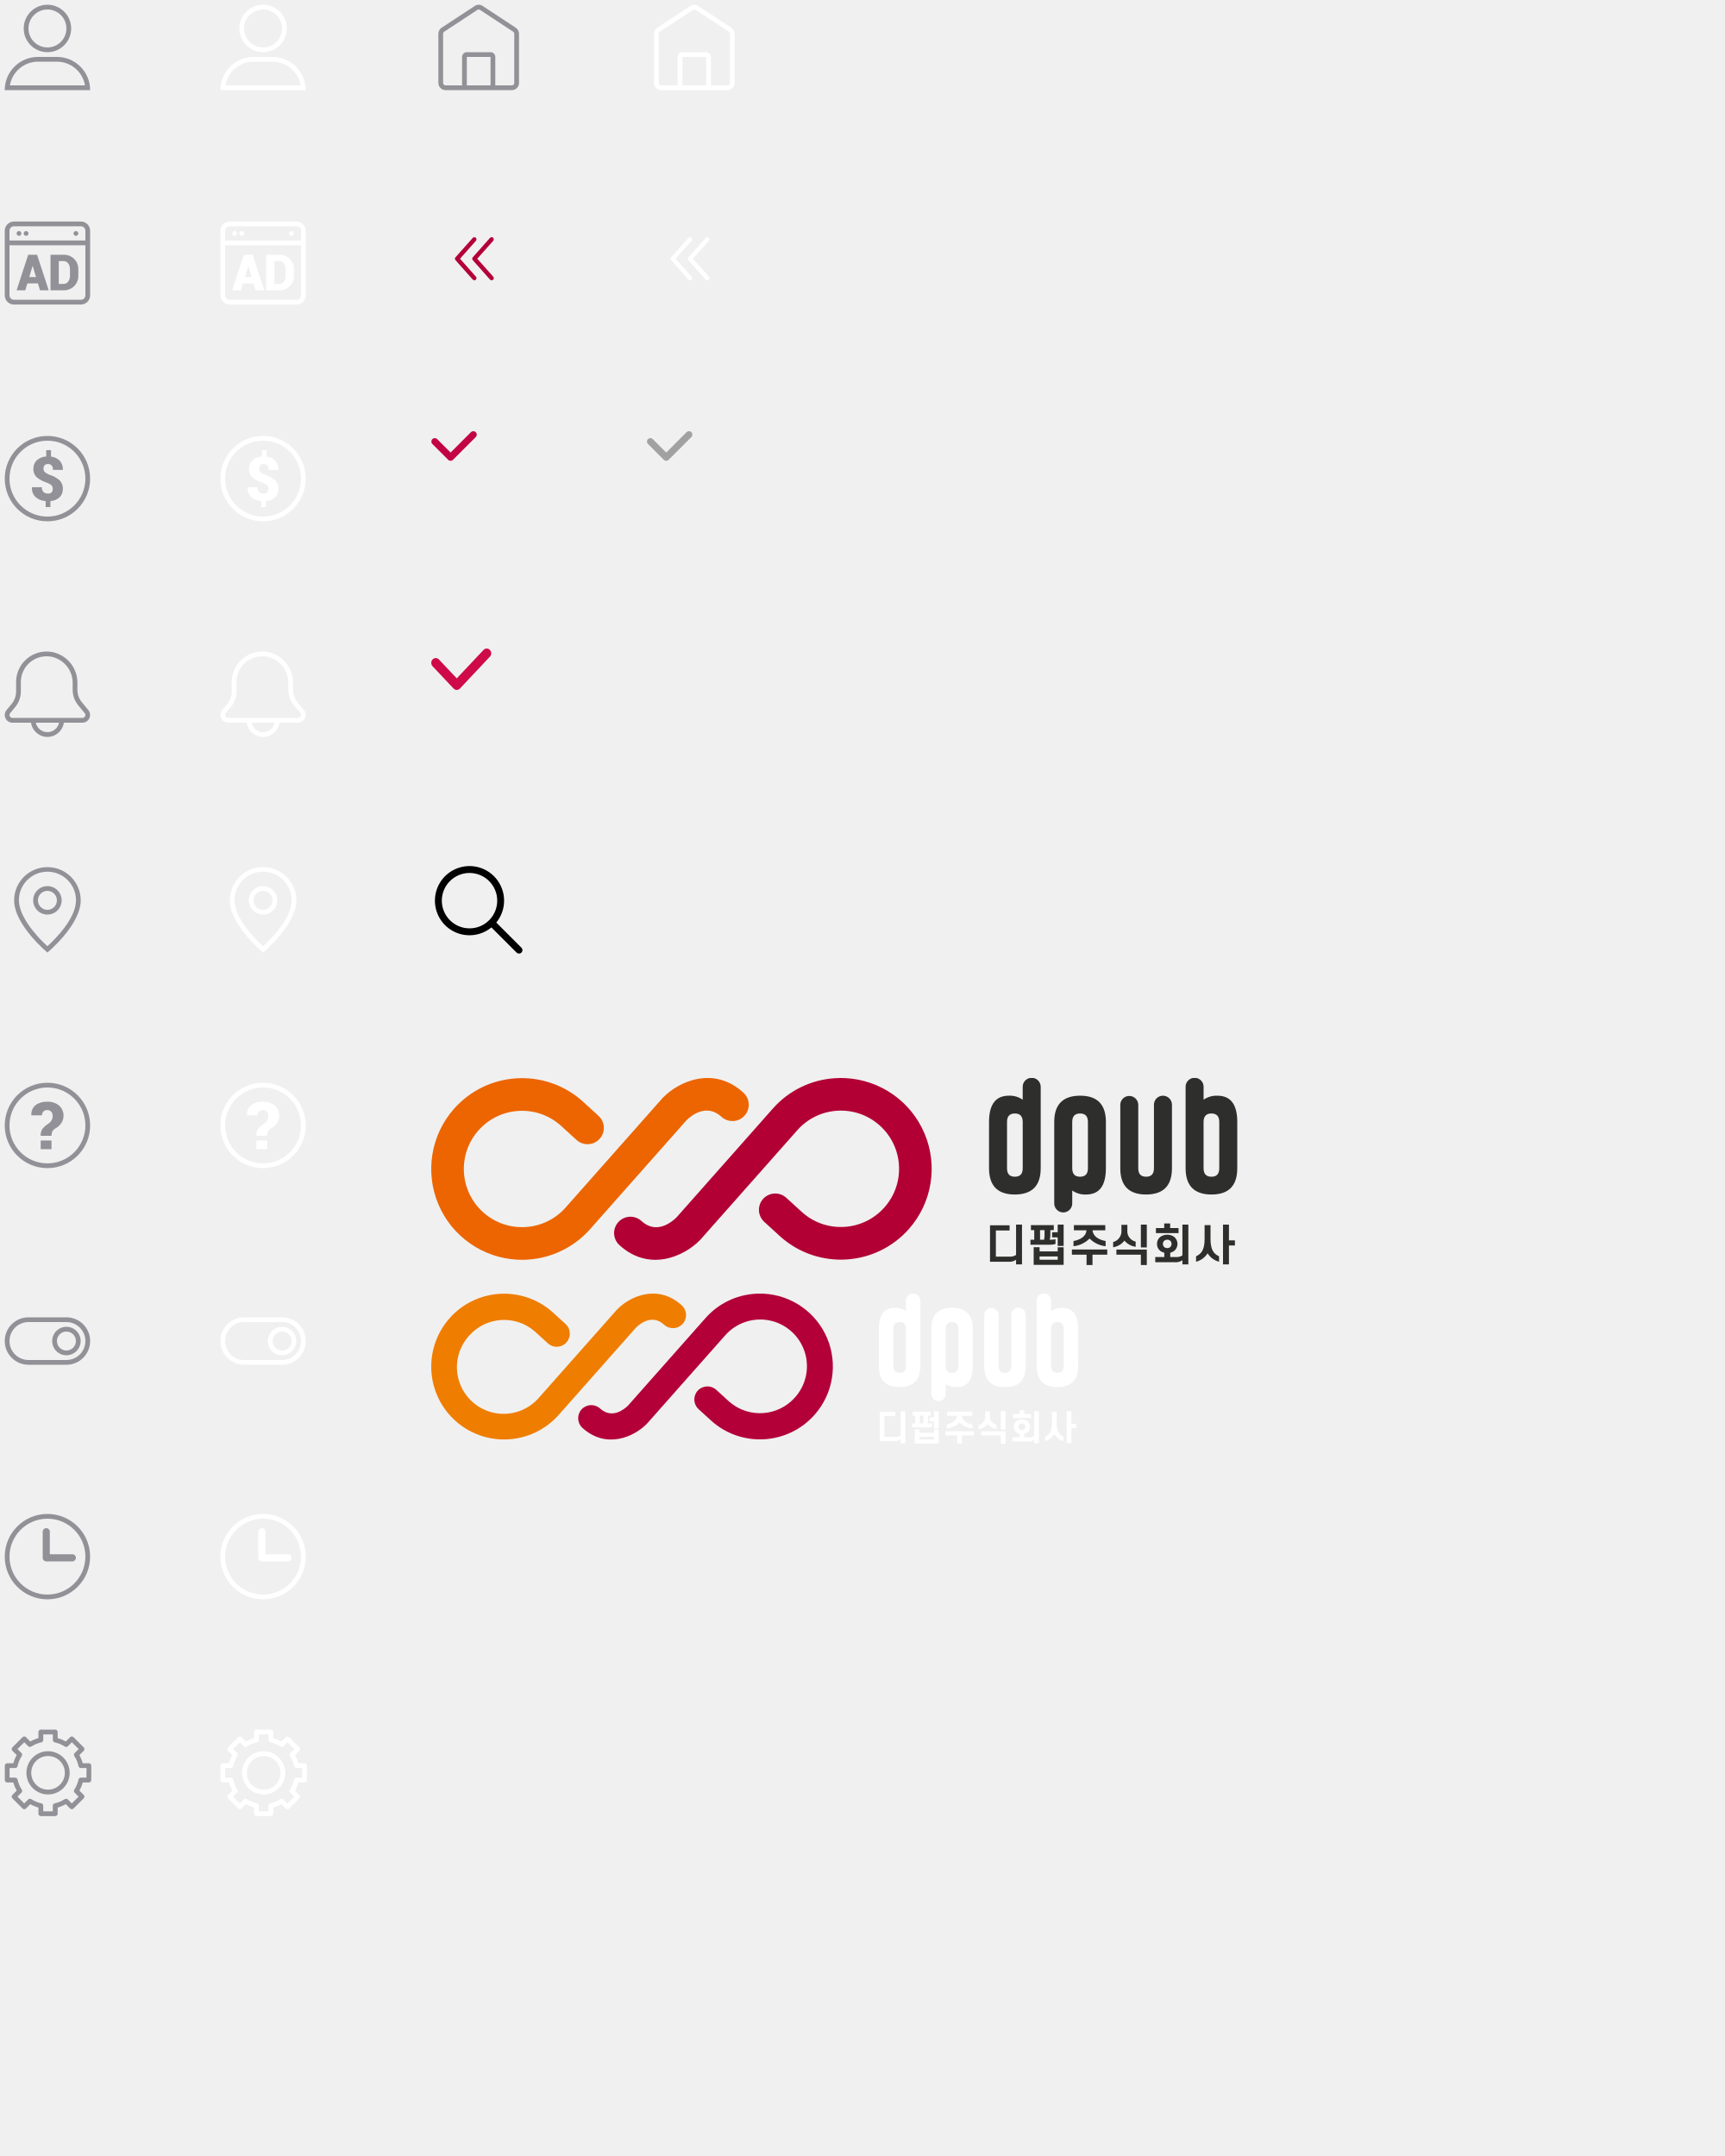
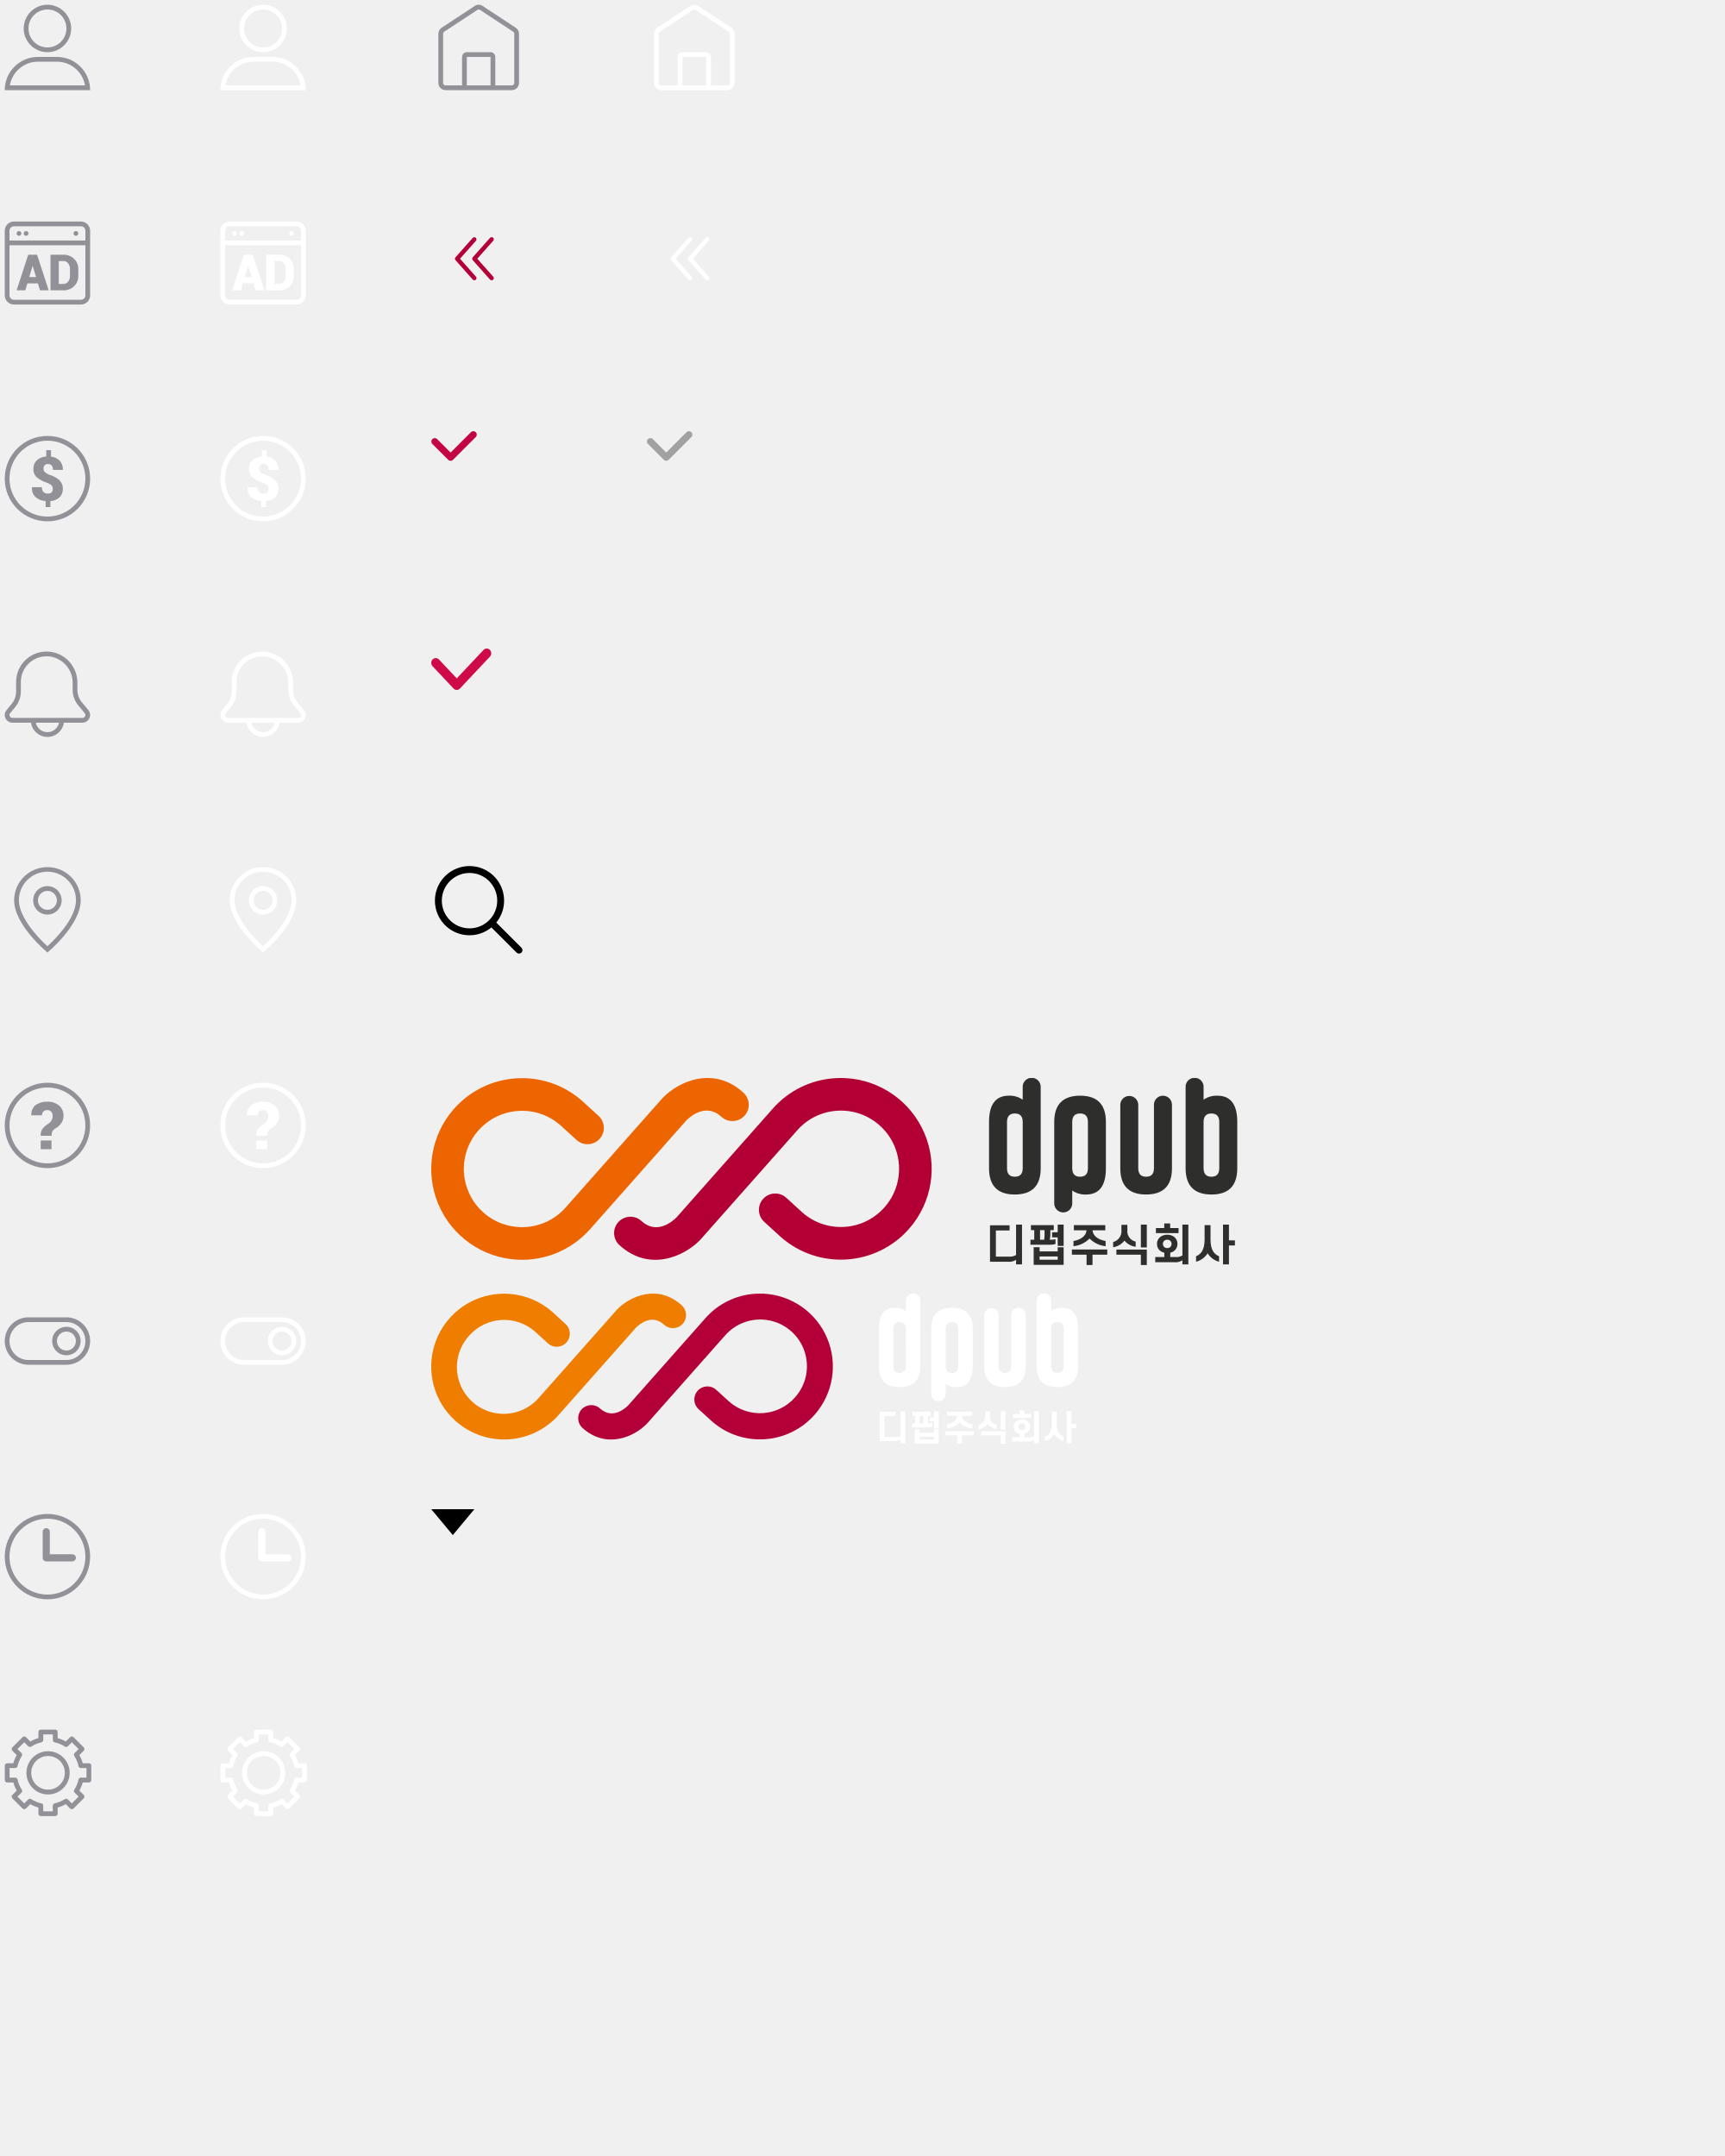
<svg xmlns="http://www.w3.org/2000/svg" xmlns:xlink="http://www.w3.org/1999/xlink" width="400" height="500">
  <symbol id="a">
    <g fill="#919197" clip-path="url(#a)">
      <path d="M11 12.1a5.5 5.5 0 1 0-5.5-5.5 5.5 5.5 0 0 0 5.5 5.5m0-9.9a4.4 4.4 0 1 1-4.4 4.4A4.405 4.405 0 0 1 11 2.2M13.2 13.2H8.8a7.7 7.7 0 0 0-7.7 7.7h19.8a7.7 7.7 0 0 0-7.7-7.7M2.292 19.8A6.611 6.611 0 0 1 8.8 14.3h4.4a6.611 6.611 0 0 1 6.509 5.5Z" />
    </g>
  </symbol>
  <symbol id="b">
    <g fill="#fff" clip-path="url(#a)">
      <path d="M11 12.1a5.5 5.5 0 1 0-5.5-5.5 5.5 5.5 0 0 0 5.5 5.5m0-9.9a4.4 4.4 0 1 1-4.4 4.4A4.405 4.405 0 0 1 11 2.2M13.2 13.2H8.8a7.7 7.7 0 0 0-7.7 7.7h19.8a7.7 7.7 0 0 0-7.7-7.7M2.292 19.8A6.611 6.611 0 0 1 8.8 14.3h4.4a6.611 6.611 0 0 1 6.509 5.5Z" />
    </g>
  </symbol>
  <symbol id="c">
    <g fill="#919197" clip-path="url(#a)">
      <path d="M18.758 1.375H3.242A2.142 2.142 0 0 0 1.1 3.517v14.966a2.142 2.142 0 0 0 2.142 2.142h15.516a2.142 2.142 0 0 0 2.142-2.142V3.517a2.142 2.142 0 0 0-2.142-2.142M19.8 18.483a1.043 1.043 0 0 1-1.042 1.042H3.242A1.043 1.043 0 0 1 2.2 18.483V6.875h17.6Zm0-12.708H2.2V3.517a1.043 1.043 0 0 1 1.042-1.042h15.516A1.043 1.043 0 0 1 19.8 3.517Z" />
      <path d="M4.4 3.59a.55.55 0 1 0 .55.55.55.55 0 0 0-.55-.55M6.05 3.59a.55.55 0 1 0 .55.55.55.55 0 0 0-.55-.55M17.6 3.59a.55.55 0 1 0 .55.55.55.55 0 0 0-.55-.55M8.796 15.722H6.343l-.476 1.6H3.85l2.691-8.247h1.026v.006-.006h1.026l2.7 8.25H9.278Zm-2.011-1.474h1.57l-.771-2.561H7.55ZM11.716 17.325v-8.25h3.02a3.366 3.366 0 0 1 2.437.949 3.239 3.239 0 0 1 .98 2.434v1.484a3.238 3.238 0 0 1-.98 2.437 3.37 3.37 0 0 1-2.437.946Zm1.915-6.777v5.3h1.1a1.311 1.311 0 0 0 1.074-.533 2.148 2.148 0 0 0 .422-1.377v-1.5a2.132 2.132 0 0 0-.422-1.366 1.312 1.312 0 0 0-1.074-.532Z" />
    </g>
  </symbol>
  <symbol id="d">
    <g fill="#fff" clip-path="url(#a)">
      <path d="M18.758 1.375H3.242A2.142 2.142 0 0 0 1.1 3.517v14.966a2.142 2.142 0 0 0 2.142 2.142h15.516a2.142 2.142 0 0 0 2.142-2.142V3.517a2.142 2.142 0 0 0-2.142-2.142M19.8 18.483a1.043 1.043 0 0 1-1.042 1.042H3.242A1.043 1.043 0 0 1 2.2 18.483V6.875h17.6Zm0-12.708H2.2V3.517a1.043 1.043 0 0 1 1.042-1.042h15.516A1.043 1.043 0 0 1 19.8 3.517Z" />
      <path d="M4.4 3.59a.55.55 0 1 0 .55.55.55.55 0 0 0-.55-.55M6.05 3.59a.55.55 0 1 0 .55.55.55.55 0 0 0-.55-.55M17.6 3.59a.55.55 0 1 0 .55.55.55.55 0 0 0-.55-.55M8.796 15.722H6.343l-.476 1.6H3.85l2.691-8.247h1.026v.006-.006h1.026l2.7 8.25H9.278Zm-2.011-1.474h1.57l-.771-2.561H7.55ZM11.716 17.325v-8.25h3.02a3.366 3.366 0 0 1 2.437.949 3.239 3.239 0 0 1 .98 2.434v1.484a3.238 3.238 0 0 1-.98 2.437 3.37 3.37 0 0 1-2.437.946Zm1.915-6.777v5.3h1.1a1.311 1.311 0 0 0 1.074-.533 2.148 2.148 0 0 0 .422-1.377v-1.5a2.132 2.132 0 0 0-.422-1.366 1.312 1.312 0 0 0-1.074-.532Z" />
    </g>
  </symbol>
  <symbol id="e">
    <g fill="#919197" clip-path="url(#a)">
      <path d="M11 1.1a9.9 9.9 0 1 0 9.9 9.9A9.9 9.9 0 0 0 11 1.1m0 18.7a8.8 8.8 0 1 1 8.8-8.8 8.81 8.81 0 0 1-8.8 8.8" />
      <path d="M11.822 5.884V4.4h-1.1v1.464a3.474 3.474 0 0 0-2.178.871 2.558 2.558 0 0 0-.8 1.945 2.562 2.562 0 0 0 .774 2.012 7.324 7.324 0 0 0 2.431 1.276 3.043 3.043 0 0 1 1.016.6 1.2 1.2 0 0 1 .267.843 1.1 1.1 0 0 1-.26.766 1.076 1.076 0 0 1-.836.288 1.511 1.511 0 0 1-1.037-.34 1.453 1.453 0 0 1-.385-1.138H7.432l-.014.042a2.757 2.757 0 0 0 .867 2.286 3.945 3.945 0 0 0 2.3.891V17.6h1.1v-1.394a3.4 3.4 0 0 0 2.109-.86 2.568 2.568 0 0 0 .775-1.946 2.682 2.682 0 0 0-.8-2.06 6.348 6.348 0 0 0-2.4-1.263 3.6 3.6 0 0 1-1.024-.641 1.048 1.048 0 0 1-.253-.739 1.225 1.225 0 0 1 .236-.788.975.975 0 0 1 .8-.295 1.088 1.088 0 0 1 .85.333 1.49 1.49 0 0 1 .3 1.026h2.289l.014-.035a2.865 2.865 0 0 0-.721-2.074 3.256 3.256 0 0 0-2.039-.978" />
    </g>
  </symbol>
  <symbol id="f">
    <g fill="#fff" clip-path="url(#a)">
      <path d="M11 1.1a9.9 9.9 0 1 0 9.9 9.9A9.9 9.9 0 0 0 11 1.1m0 18.7a8.8 8.8 0 1 1 8.8-8.8 8.81 8.81 0 0 1-8.8 8.8" />
      <path d="M11.822 5.884V4.4h-1.1v1.464a3.474 3.474 0 0 0-2.178.871 2.558 2.558 0 0 0-.8 1.945 2.562 2.562 0 0 0 .774 2.012 7.324 7.324 0 0 0 2.431 1.276 3.043 3.043 0 0 1 1.016.6 1.2 1.2 0 0 1 .267.843 1.1 1.1 0 0 1-.26.766 1.076 1.076 0 0 1-.836.288 1.511 1.511 0 0 1-1.037-.34 1.453 1.453 0 0 1-.385-1.138H7.432l-.014.042a2.757 2.757 0 0 0 .867 2.286 3.945 3.945 0 0 0 2.3.891V17.6h1.1v-1.394a3.4 3.4 0 0 0 2.109-.86 2.568 2.568 0 0 0 .775-1.946 2.682 2.682 0 0 0-.8-2.06 6.348 6.348 0 0 0-2.4-1.263 3.6 3.6 0 0 1-1.024-.641 1.048 1.048 0 0 1-.253-.739 1.225 1.225 0 0 1 .236-.788.975.975 0 0 1 .8-.295 1.088 1.088 0 0 1 .85.333 1.49 1.49 0 0 1 .3 1.026h2.289l.014-.035a2.865 2.865 0 0 0-.721-2.074 3.256 3.256 0 0 0-2.039-.978" />
    </g>
  </symbol>
  <symbol id="g">
    <g clip-path="url(#a)">
      <path fill="#919197" d="m20.488 14.679-1.492-1.8a4.536 4.536 0 0 1-1.047-2.895V8.4A7.238 7.238 0 0 0 11.7 1.15a7.5 7.5 0 0 0-.858-.05 7.059 7.059 0 0 0-7.108 7.01v2.256a4.536 4.536 0 0 1-1.046 2.894l-1.175 1.419a1.787 1.787 0 0 0 1.4 2.921h4.281a3.845 3.845 0 0 0 7.612 0h4.277a1.787 1.787 0 0 0 1.4-2.921M11 19.8a2.755 2.755 0 0 1-2.694-2.2h5.389A2.755 2.755 0 0 1 11 19.8m8.733-3.705a.693.693 0 0 1-.651.4H2.917a.692.692 0 0 1-.65-.4.652.652 0 0 1 .092-.714l1.175-1.419a5.652 5.652 0 0 0 1.3-3.6V8.11a5.966 5.966 0 0 1 6.008-5.91 6.475 6.475 0 0 1 .735.042A6.174 6.174 0 0 1 16.849 8.4v1.58a5.649 5.649 0 0 0 1.3 3.6l1.492 1.8a.652.652 0 0 1 .092.714" />
    </g>
  </symbol>
  <symbol id="h">
    <g clip-path="url(#a)">
      <path fill="#fff" d="m20.488 14.679-1.492-1.8a4.536 4.536 0 0 1-1.047-2.895V8.4A7.238 7.238 0 0 0 11.7 1.15a7.5 7.5 0 0 0-.858-.05 7.059 7.059 0 0 0-7.108 7.01v2.256a4.536 4.536 0 0 1-1.046 2.894l-1.175 1.419a1.787 1.787 0 0 0 1.4 2.921h4.281a3.845 3.845 0 0 0 7.612 0h4.277a1.787 1.787 0 0 0 1.4-2.921M11 19.8a2.755 2.755 0 0 1-2.694-2.2h5.389A2.755 2.755 0 0 1 11 19.8m8.733-3.705a.693.693 0 0 1-.651.4H2.917a.692.692 0 0 1-.65-.4.652.652 0 0 1 .092-.714l1.175-1.419a5.652 5.652 0 0 0 1.3-3.6V8.11a5.966 5.966 0 0 1 6.008-5.91 6.475 6.475 0 0 1 .735.042A6.174 6.174 0 0 1 16.849 8.4v1.58a5.649 5.649 0 0 0 1.3 3.6l1.492 1.8a.652.652 0 0 1 .092.714" />
    </g>
  </symbol>
  <symbol id="i">
    <g fill="#919197" clip-path="url(#a)">
      <path d="M11 5.5a3.3 3.3 0 1 0 3.294 3.3A3.3 3.3 0 0 0 11 5.5m0 5.5a2.2 2.2 0 1 1 2.194-2.2 2.2 2.2 0 0 1-2.193 2.2" />
      <path d="M11 1.1a7.7 7.7 0 0 0-7.72 7.676C3.28 14.544 11 20.9 11 20.9s7.716-6.356 7.716-12.124A7.7 7.7 0 0 0 11 1.1m-.005 18.34c-2.341-2.12-6.614-6.791-6.614-10.664a6.62 6.62 0 0 1 13.24 0c0 4.214-4.8 9-6.625 10.664" />
    </g>
  </symbol>
  <symbol id="j">
    <g fill="#fff" clip-path="url(#a)">
      <path d="M11 5.5a3.3 3.3 0 1 0 3.294 3.3A3.3 3.3 0 0 0 11 5.5m0 5.5a2.2 2.2 0 1 1 2.194-2.2 2.2 2.2 0 0 1-2.193 2.2" />
      <path d="M11 1.1a7.7 7.7 0 0 0-7.72 7.676C3.28 14.544 11 20.9 11 20.9s7.716-6.356 7.716-12.124A7.7 7.7 0 0 0 11 1.1m-.005 18.34c-2.341-2.12-6.614-6.791-6.614-10.664a6.62 6.62 0 0 1 13.24 0c0 4.214-4.8 9-6.625 10.664" />
    </g>
  </symbol>
  <symbol id="k">
    <g fill="#919197" clip-path="url(#a)">
      <path d="M11 1.1a9.9 9.9 0 1 0 9.9 9.9A9.9 9.9 0 0 0 11 1.1m0 18.7a8.8 8.8 0 1 1 8.8-8.8 8.81 8.81 0 0 1-8.8 8.8" />
      <path d="M9.441 14.489h2.502V16.5H9.441zM13.712 6.394a4.079 4.079 0 0 0-2.789-.894 4.245 4.245 0 0 0-2.664.778 2.7 2.7 0 0 0-.986 2.327l.014.045h2.451a1.211 1.211 0 0 1 .35-.909 1.191 1.191 0 0 1 .835-.305 1.217 1.217 0 0 1 .953.372 1.442 1.442 0 0 1 .334 1 1.98 1.98 0 0 1-.286 1.065 2.418 2.418 0 0 1-.787.774 5.532 5.532 0 0 0-1.333 1.2 2.758 2.758 0 0 0-.372 1.557h2.518a2.364 2.364 0 0 1 .168-.98 1.7 1.7 0 0 1 .643-.674 3.962 3.962 0 0 0 1.412-1.229 2.9 2.9 0 0 0 .554-1.714 3.05 3.05 0 0 0-1.016-2.412" />
    </g>
  </symbol>
  <symbol id="l">
    <g fill="#fff" clip-path="url(#a)">
      <path d="M11 1.1a9.9 9.9 0 1 0 9.9 9.9A9.9 9.9 0 0 0 11 1.1m0 18.7a8.8 8.8 0 1 1 8.8-8.8 8.81 8.81 0 0 1-8.8 8.8" />
      <path d="M9.441 14.489h2.502V16.5H9.441zM13.712 6.394a4.079 4.079 0 0 0-2.789-.894 4.245 4.245 0 0 0-2.664.778 2.7 2.7 0 0 0-.986 2.327l.014.045h2.451a1.211 1.211 0 0 1 .35-.909 1.191 1.191 0 0 1 .835-.305 1.217 1.217 0 0 1 .953.372 1.442 1.442 0 0 1 .334 1 1.98 1.98 0 0 1-.286 1.065 2.418 2.418 0 0 1-.787.774 5.532 5.532 0 0 0-1.333 1.2 2.758 2.758 0 0 0-.372 1.557h2.518a2.364 2.364 0 0 1 .168-.98 1.7 1.7 0 0 1 .643-.674 3.962 3.962 0 0 0 1.412-1.229 2.9 2.9 0 0 0 .554-1.714 3.05 3.05 0 0 0-1.016-2.412" />
    </g>
  </symbol>
  <symbol id="m">
    <g fill="#919197" clip-path="url(#a)">
      <path d="M15.4 5.5H6.6a5.5 5.5 0 1 0 0 11h8.8a5.5 5.5 0 0 0 0-11m0 9.9H6.6a4.4 4.4 0 1 1 0-8.8h8.8a4.4 4.4 0 0 1 0 8.8" />
      <path d="M15.4 7.7a3.3 3.3 0 1 0 3.3 3.3 3.3 3.3 0 0 0-3.3-3.3m0 5.5a2.2 2.2 0 1 1 2.2-2.2 2.2 2.2 0 0 1-2.2 2.2" />
    </g>
  </symbol>
  <symbol id="n">
    <g fill="#fff" clip-path="url(#a)">
      <path d="M15.4 5.5H6.6a5.5 5.5 0 1 0 0 11h8.8a5.5 5.5 0 0 0 0-11m0 9.9H6.6a4.4 4.4 0 1 1 0-8.8h8.8a4.4 4.4 0 0 1 0 8.8" />
      <path d="M15.4 7.7a3.3 3.3 0 1 0 3.3 3.3 3.3 3.3 0 0 0-3.3-3.3m0 5.5a2.2 2.2 0 1 1 2.2-2.2 2.2 2.2 0 0 1-2.2 2.2" />
    </g>
  </symbol>
  <symbol id="o">
    <g fill="#919197" clip-path="url(#a)">
      <path d="M11 1.1a9.9 9.9 0 1 0 9.9 9.9A9.9 9.9 0 0 0 11 1.1m0 18.7a8.8 8.8 0 1 1 8.8-8.8 8.81 8.81 0 0 1-8.8 8.8" />
      <path d="M16.775 10.45H11.55V5.225a.825.825 0 0 0-1.65 0v6.05a.825.825 0 0 0 .825.825h6.05a.825.825 0 0 0 0-1.65" />
    </g>
  </symbol>
  <symbol id="p">
    <g fill="#fff" clip-path="url(#a)">
      <path d="M11 1.1a9.9 9.9 0 1 0 9.9 9.9A9.9 9.9 0 0 0 11 1.1m0 18.7a8.8 8.8 0 1 1 8.8-8.8 8.81 8.81 0 0 1-8.8 8.8" />
      <path d="M16.775 10.45H11.55V5.225a.825.825 0 0 0-1.65 0v6.05a.825.825 0 0 0 .825.825h6.05a.825.825 0 0 0 0-1.65" />
    </g>
  </symbol>
  <symbol id="q">
    <g fill="#919197" clip-path="url(#a)">
      <path d="M11.14 6.127a5.013 5.013 0 1 0 5.013 5.013 5.013 5.013 0 0 0-5.013-5.013m0 8.912a3.9 3.9 0 1 1 3.9-3.9 3.9 3.9 0 0 1-3.9 3.9" />
      <path d="M20.608 8.914h-1.419a8.271 8.271 0 0 0-.784-1.886l1.009-1.008a.556.556 0 0 0 0-.788l-2.367-2.363a.556.556 0 0 0-.788 0l-1.005 1.005a8.292 8.292 0 0 0-1.886-.784V1.671a.557.557 0 0 0-.554-.557H9.469a.557.557 0 0 0-.557.557V3.09a8.292 8.292 0 0 0-1.886.784L6.02 2.869a.556.556 0 0 0-.788 0L2.869 5.232a.556.556 0 0 0 0 .788l1.005 1.005a8.271 8.271 0 0 0-.784 1.889H1.671a.557.557 0 0 0-.557.555v3.345a.557.557 0 0 0 .557.557H3.09a8.271 8.271 0 0 0 .784 1.883l-1.005 1.005a.556.556 0 0 0 0 .788l2.363 2.367a.556.556 0 0 0 .788 0l1.005-1.005a8.271 8.271 0 0 0 1.886.784v1.419a.557.557 0 0 0 .557.557h3.346a.557.557 0 0 0 .557-.557v-1.423a8.271 8.271 0 0 0 1.886-.784l1.002 1.009a.556.556 0 0 0 .788 0l2.367-2.367a.556.556 0 0 0 0-.788l-1.009-1.005a8.271 8.271 0 0 0 .784-1.886h1.419a.557.557 0 0 0 .557-.557V9.469a.557.557 0 0 0-.557-.557m-.557 3.342h-1.3a.557.557 0 0 0-.544.438 7.169 7.169 0 0 1-.976 2.347.559.559 0 0 0 .075.7l.92.92-1.576 1.576-.92-.92a.558.558 0 0 0-.7-.075 7.169 7.169 0 0 1-2.347.976.557.557 0 0 0-.438.544v1.3h-2.219v-1.3a.557.557 0 0 0-.438-.544 7.169 7.169 0 0 1-2.347-.976.558.558 0 0 0-.7.075l-.92.92-1.571-1.582.92-.92a.558.558 0 0 0 .075-.7 7.169 7.169 0 0 1-.976-2.347.557.557 0 0 0-.544-.438h-1.3v-2.222h1.3a.557.557 0 0 0 .544-.438 7.169 7.169 0 0 1 .976-2.347.558.558 0 0 0-.075-.7l-.92-.92L5.626 4.05l.92.92a.558.558 0 0 0 .7.075 7.158 7.158 0 0 1 2.347-.975.558.558 0 0 0 .438-.544v-1.3h2.223v1.3a.558.558 0 0 0 .438.544 7.158 7.158 0 0 1 2.347.975.558.558 0 0 0 .7-.075l.92-.92 1.576 1.576-.92.92a.559.559 0 0 0-.075.7 7.169 7.169 0 0 1 .976 2.347.557.557 0 0 0 .544.438h1.3Z" />
    </g>
  </symbol>
  <symbol id="r">
    <g fill="#fff" clip-path="url(#a)">
      <path d="M11.14 6.127a5.013 5.013 0 1 0 5.013 5.013 5.013 5.013 0 0 0-5.013-5.013m0 8.912a3.9 3.9 0 1 1 3.9-3.9 3.9 3.9 0 0 1-3.9 3.9" />
      <path d="M20.608 8.914h-1.419a8.271 8.271 0 0 0-.784-1.886l1.009-1.008a.556.556 0 0 0 0-.788l-2.367-2.363a.556.556 0 0 0-.788 0l-1.005 1.005a8.292 8.292 0 0 0-1.886-.784V1.671a.557.557 0 0 0-.554-.557H9.469a.557.557 0 0 0-.557.557V3.09a8.292 8.292 0 0 0-1.886.784L6.02 2.869a.556.556 0 0 0-.788 0L2.869 5.232a.556.556 0 0 0 0 .788l1.005 1.005a8.271 8.271 0 0 0-.784 1.889H1.671a.557.557 0 0 0-.557.555v3.345a.557.557 0 0 0 .557.557H3.09a8.271 8.271 0 0 0 .784 1.883l-1.005 1.005a.556.556 0 0 0 0 .788l2.363 2.367a.556.556 0 0 0 .788 0l1.005-1.005a8.271 8.271 0 0 0 1.886.784v1.419a.557.557 0 0 0 .557.557h3.346a.557.557 0 0 0 .557-.557v-1.423a8.271 8.271 0 0 0 1.886-.784l1.002 1.009a.556.556 0 0 0 .788 0l2.367-2.367a.556.556 0 0 0 0-.788l-1.009-1.005a8.271 8.271 0 0 0 .784-1.886h1.419a.557.557 0 0 0 .557-.557V9.469a.557.557 0 0 0-.557-.557m-.557 3.342h-1.3a.557.557 0 0 0-.544.438 7.169 7.169 0 0 1-.976 2.347.559.559 0 0 0 .075.7l.92.92-1.576 1.576-.92-.92a.558.558 0 0 0-.7-.075 7.169 7.169 0 0 1-2.347.976.557.557 0 0 0-.438.544v1.3h-2.219v-1.3a.557.557 0 0 0-.438-.544 7.169 7.169 0 0 1-2.347-.976.558.558 0 0 0-.7.075l-.92.92-1.571-1.582.92-.92a.558.558 0 0 0 .075-.7 7.169 7.169 0 0 1-.976-2.347.557.557 0 0 0-.544-.438h-1.3v-2.222h1.3a.557.557 0 0 0 .544-.438 7.169 7.169 0 0 1 .976-2.347.558.558 0 0 0-.075-.7l-.92-.92L5.626 4.05l.92.92a.558.558 0 0 0 .7.075 7.158 7.158 0 0 1 2.347-.975.558.558 0 0 0 .438-.544v-1.3h2.223v1.3a.558.558 0 0 0 .438.544 7.158 7.158 0 0 1 2.347.975.558.558 0 0 0 .7-.075l.92-.92 1.576 1.576-.92.92a.559.559 0 0 0-.075.7 7.169 7.169 0 0 1 .976 2.347.557.557 0 0 0 .544.438h1.3Z" />
    </g>
  </symbol>
  <symbol id="s">
    <g clip-path="url(#a)">
      <path fill="#919197" d="m19.597 6.432-7.7-5.063a1.629 1.629 0 0 0-1.793 0l-7.7 5.063a1.684 1.684 0 0 0-.754 1.407v11.384A1.664 1.664 0 0 0 3.3 20.9h15.4a1.664 1.664 0 0 0 1.65-1.677V7.839a1.684 1.684 0 0 0-.753-1.407M8.25 13.2h5.5v6.6h-5.5Zm11 6.023a.565.565 0 0 1-.55.577h-3.85v-6.6a1.1 1.1 0 0 0-1.1-1.1h-5.5a1.1 1.1 0 0 0-1.1 1.1v6.6H3.3a.565.565 0 0 1-.55-.577V7.839a.58.58 0 0 1 .258-.488l7.7-5.063a.529.529 0 0 1 .584 0l7.7 5.063a.58.58 0 0 1 .258.488Z" />
    </g>
  </symbol>
  <symbol id="t">
    <g clip-path="url(#a)">
      <path fill="#fff" d="m19.597 6.432-7.7-5.063a1.629 1.629 0 0 0-1.793 0l-7.7 5.063a1.684 1.684 0 0 0-.754 1.407v11.384A1.664 1.664 0 0 0 3.3 20.9h15.4a1.664 1.664 0 0 0 1.65-1.677V7.839a1.684 1.684 0 0 0-.753-1.407M8.25 13.2h5.5v6.6h-5.5Zm11 6.023a.565.565 0 0 1-.55.577h-3.85v-6.6a1.1 1.1 0 0 0-1.1-1.1h-5.5a1.1 1.1 0 0 0-1.1 1.1v6.6H3.3a.565.565 0 0 1-.55-.577V7.839a.58.58 0 0 1 .258-.488l7.7-5.063a.529.529 0 0 1 .584 0l7.7 5.063a.58.58 0 0 1 .258.488Z" />
    </g>
  </symbol>
  <symbol id="u">
    <g clip-path="url(#a)">
      <path stroke="#000" stroke-width=".5" d="M1.1 8.874a7.766 7.766 0 0 0 12.863 5.867l6 6a.55.55 0 0 0 .778-.778l-6-6A7.771 7.771 0 1 0 1.1 8.874m1.1 0a6.674 6.674 0 1 1 6.674 6.674A6.682 6.682 0 0 1 2.2 8.874" />
    </g>
  </symbol>
  <symbol id="v">
    <g fill="#b30039" clip-path="url(#a)">
      <path d="m5.626 9.667 4-4.5a.5.5 0 0 1 .747.664L6.669 10l3.7 4.167a.5.5 0 1 1-.747.665l-4-4.5a.5.5 0 0 1 0-.665" />
      <path d="m9.626 9.667 4-4.5a.5.5 0 0 1 .748.664L10.669 10l3.705 4.167a.5.5 0 1 1-.748.665l-4-4.5a.5.5 0 0 1 0-.665" />
    </g>
  </symbol>
  <symbol id="w">
    <g fill="#fff" clip-path="url(#a)">
      <path d="m5.626 9.667 4-4.5a.5.5 0 0 1 .747.664L6.669 10l3.7 4.167a.5.5 0 1 1-.747.665l-4-4.5a.5.5 0 0 1 0-.665" />
      <path d="m9.626 9.667 4-4.5a.5.5 0 0 1 .748.664L10.669 10l3.705 4.167a.5.5 0 1 1-.748.665l-4-4.5a.5.5 0 0 1 0-.665" />
    </g>
  </symbol>
  <symbol id="x">
+     <path d="M5 6 0 0h10Z" data-name="다각형 7" />
+   </symbol>
+   <symbol id="y">
    <path fill="#c20344" d="M9.2.231 4.486 4.949 1.352 1.815A.792.792 0 0 0 .233 2.934l3.694 3.694a.79.79 0 0 0 1.119 0l5.278-5.278A.793.793 0 1 0 9.2.231" />
  </symbol>
-   <symbol id="y">
+   <symbol id="z">
    <path fill="#a1a1a1" d="M9.199.231 4.485 4.949 1.351 1.815A.792.792 0 0 0 .232 2.934l3.694 3.694a.79.79 0 0 0 1.119 0l5.278-5.278A.793.793 0 1 0 9.199.231" />
  </symbol>
-   <symbol id="z">
+   <symbol id="A">
    <g clip-path="url(#a)" transform="translate(0 .344)">
      <path fill="#ce0a49" d="m12.129.379-6.216 6.6-4.132-4.384a1 1 0 0 0-1.475 0 1.156 1.156 0 0 0 0 1.567l4.868 5.17a1 1 0 0 0 1.475 0L13.6 1.947a1.157 1.157 0 0 0 0-1.567 1 1 0 0 0-1.474 0" />
    </g>
  </symbol>
-   <symbol id="A">
+   <symbol id="B">
    <g clip-path="url(#a)">
      <path fill="#ec6500" d="M20.026 42.136A21.065 21.065 0 0 1 5.237 7.19a21.06 21.06 0 0 1 29.725-1.906l3.827 3.492a3.783 3.783 0 1 1-5.1 5.589L29.91 10.92a13.5 13.5 0 0 0-18.993 1.265 13.495 13.495 0 1 0 20.268 17.824L53.573 4.72c.036-.041.073-.08.111-.119 3.775-3.906 11.87-7.449 18.711-1.192a3.783 3.783 0 0 1-5.106 5.584c-3.486-3.189-7.034-.248-8.124.828l-22.3 25.2a21.092 21.092 0 0 1-16.834 7.118" />
      <path fill="#b20034" d="M96.003.024a21.065 21.065 0 0 1 14.793 34.949 21.064 21.064 0 0 1-29.726 1.906l-3.827-3.492a3.784 3.784 0 1 1 5.1-5.591l3.778 3.447a13.5 13.5 0 0 0 18.994-1.268 13.496 13.496 0 1 0-20.27-17.824L62.456 37.44a3.294 3.294 0 0 1-.111.119c-3.774 3.906-11.869 7.451-18.711 1.193a3.784 3.784 0 0 1 5.106-5.586c3.484 3.189 7.034.248 8.124-.827l22.3-25.195A20.908 20.908 0 0 1 93.631.045a21.745 21.745 0 0 1 2.372-.021" />
      <path fill="#2e2e2d" d="M141.319 2.086a2.086 2.086 0 1 0-4.171 0v2.946a5.234 5.234 0 0 0-3.223-.932q-4.583.015-4.583 6.086v10.751q0 6.085 5.98 6.085 6-.017 6-6.085V2.082m-4.172 18.855q0 1.959-1.828 1.96-1.81 0-1.811-1.96V10.189q0-1.964 1.828-1.961 1.8 0 1.811 1.945ZM144.464 29.04a2.086 2.086 0 1 0 4.171 0v-2.948a5.235 5.235 0 0 0 3.223.93q4.581-.012 4.581-6.086v-10.75q0-6.085-5.98-6.085-6 .017-6 6.085V29.04m4.174-18.854q0-1.959 1.828-1.96 1.812 0 1.811 1.96v10.749q0 1.964-1.828 1.963c-1.2 0-1.8-.651-1.811-1.945ZM174.925 2.1v18.838q0 6.07 5.995 6.085 5.98 0 5.982-6.085v-10.75q0-6.07-4.583-6.085a5.248 5.248 0 0 0-3.225.928V2.085a2.086 2.086 0 1 0-4.171 0v.02m4.167 8.069q.015-1.944 1.811-1.945 1.827 0 1.828 1.96v10.749c0 1.306-.607 1.96-1.813 1.96s-1.826-.654-1.826-1.96ZM171.752 6.137a2.085 2.085 0 0 0-4.169.015v14.785q0 1.961-1.828 1.96-1.81 0-1.811-1.96V6.151a2.085 2.085 0 0 0-4.165-.014v14.8q0 6.085 5.98 6.083 6-.015 6-6.083v-14.8ZM184.972 37.659h1.387v1.184h-1.387v4.379h-1.375v-9.218h1.376Zm-4.952 2.993a4.457 4.457 0 0 1-2.672 1.96v-1.269c1.065-.483 1.979-1.327 1.979-3.918v-3.31h1.376v3.315c0 2.591.915 3.435 1.978 3.918v1.265a4.534 4.534 0 0 1-2.661-1.96m-10.366-2.178a1 1 0 0 0 .3.722 1.043 1.043 0 0 0 .714.251 1.017 1.017 0 0 0 .7-.251 1.018 1.018 0 0 0 0-1.446 1.024 1.024 0 0 0-.7-.251 1.051 1.051 0 0 0-.714.251 1 1 0 0 0-.3.724m-1.366 0a1.992 1.992 0 0 1 .783-1.639 2.629 2.629 0 0 1 1.6-.491 2.6 2.6 0 0 1 1.586.491 2.1 2.1 0 0 1 0 3.275 2.428 2.428 0 0 1-.893.411v1h1.233a2.454 2.454 0 0 0 1.586-.382v-7.136h1.376v9.222h-1.376v-.955a2.811 2.811 0 0 1-1.847.453h-4.451v-1.2h2.1v-1a2.237 2.237 0 0 1-.915-.411 1.991 1.991 0 0 1-.783-1.637m3.054-3.678h1.948v1.175h-5.252v-1.177h1.927v-1.063h1.378Zm-6.791 6.179h-5.675V39.79h7.051v3.585h-1.376Zm0-6.972h1.376v5.294h-1.376Zm-3.133 1.238a2.471 2.471 0 0 0 1.927 2.7v1.2a4.142 4.142 0 0 1-2.6-1.425 4.139 4.139 0 0 1-2.622 1.536v-1.211a2.6 2.6 0 0 0 1.919-2.8v-1.189h1.376Zm-12.859 4.536h8.2v1.2h-3.425v2.4h-1.376v-2.4h-3.4Zm.463-5.664h7.276v1.2h-2.953c.111 1.417 1.446 2.209 3.034 2.491v1.2a6.086 6.086 0 0 1-3.727-1.777 6.091 6.091 0 0 1-3.727 1.777v-1.2c1.577-.282 2.914-1.074 3.024-2.491h-2.927Zm-7.956 8.035h4.2v-.763h-4.2Zm4.2-2.9h1.376v4.079h-6.95v-4.086h1.376v.965h4.2Zm-1.3-3.476h1.3v-1.77h1.376v4.939h-1.378v-1.987h-1.3Zm-2.793 1.738h.944a5.934 5.934 0 0 0 .1-1.145v-1.088h-1.05Zm2.18 1.156h-4.41v-1.159h.884v-2.23h-.773v-1.164h5.3v1.164h-.794v1.016a4.79 4.79 0 0 1-.14 1.215h.01a5.5 5.5 0 0 0 1.326-.111v1.1a4.651 4.651 0 0 1-1.405.171m-9.584 3.947h-4.2v-8.454h4.541v1.2h-3.178v6.057h3.095a2.542 2.542 0 0 0 1.587-.377v-7.039h1.376v9.222h-1.376v-1.065a2.818 2.818 0 0 1-1.849.452" />
      <g clip-path="url(#a)" transform="translate(122.28 -55.434)">
        <path fill="#ef7d00" d="M20.026 42.136A21.065 21.065 0 0 1 5.237 7.19a21.06 21.06 0 0 1 29.725-1.906l3.827 3.492a3.783 3.783 0 1 1-5.1 5.589L29.91 10.92a13.5 13.5 0 0 0-18.993 1.265 13.495 13.495 0 1 0 20.268 17.824L53.573 4.72c.036-.041.073-.08.111-.119 3.775-3.906 11.87-7.449 18.711-1.192a3.783 3.783 0 0 1-5.106 5.584c-3.486-3.189-7.034-.248-8.124.828l-22.3 25.2a21.092 21.092 0 0 1-16.834 7.118" />
        <path fill="#c20344" d="M96.003.024a21.065 21.065 0 0 1 14.793 34.949 21.064 21.064 0 0 1-29.726 1.906l-3.827-3.492a3.784 3.784 0 1 1 5.1-5.591l3.778 3.447a13.5 13.5 0 0 0 18.994-1.268 13.496 13.496 0 1 0-20.27-17.824L62.456 37.44a3.294 3.294 0 0 1-.111.119c-3.774 3.906-11.869 7.451-18.711 1.193a3.784 3.784 0 0 1 5.106-5.586c3.484 3.189 7.034.248 8.124-.827l22.3-25.195A20.908 20.908 0 0 1 93.631.045a21.745 21.745 0 0 1 2.372-.021" />
        <path fill="#3c3c3b" d="M141.319 2.086a2.086 2.086 0 1 0-4.171 0v2.946a5.234 5.234 0 0 0-3.223-.932q-4.583.015-4.583 6.086v10.751q0 6.085 5.98 6.085 6-.017 6-6.085V2.082m-4.172 18.855q0 1.959-1.828 1.96-1.81 0-1.811-1.96V10.189q0-1.964 1.828-1.961 1.8 0 1.811 1.945ZM144.464 29.04a2.086 2.086 0 1 0 4.171 0v-2.948a5.235 5.235 0 0 0 3.223.93q4.581-.012 4.581-6.086v-10.75q0-6.085-5.98-6.085-6 .017-6 6.085V29.04m4.174-18.854q0-1.959 1.828-1.96 1.812 0 1.811 1.96v10.749q0 1.964-1.828 1.963c-1.2 0-1.8-.651-1.811-1.945ZM174.925 2.1v18.838q0 6.07 5.995 6.085 5.98 0 5.982-6.085v-10.75q0-6.07-4.583-6.085a5.248 5.248 0 0 0-3.225.928V2.085a2.086 2.086 0 1 0-4.171 0v.02m4.167 8.069q.015-1.944 1.811-1.945 1.827 0 1.828 1.96v10.749c0 1.306-.607 1.96-1.813 1.96s-1.826-.654-1.826-1.96ZM171.752 6.137a2.085 2.085 0 0 0-4.169.015v14.785q0 1.961-1.828 1.96-1.81 0-1.811-1.96V6.151a2.085 2.085 0 0 0-4.165-.014v14.8q0 6.085 5.98 6.083 6-.015 6-6.083v-14.8ZM184.972 37.659h1.387v1.184h-1.387v4.379h-1.375v-9.218h1.376Zm-4.952 2.993a4.457 4.457 0 0 1-2.672 1.96v-1.269c1.065-.483 1.979-1.327 1.979-3.918v-3.31h1.376v3.315c0 2.591.915 3.435 1.978 3.918v1.265a4.534 4.534 0 0 1-2.661-1.96m-10.366-2.178a1 1 0 0 0 .3.722 1.043 1.043 0 0 0 .714.251 1.017 1.017 0 0 0 .7-.251 1.018 1.018 0 0 0 0-1.446 1.024 1.024 0 0 0-.7-.251 1.051 1.051 0 0 0-.714.251 1 1 0 0 0-.3.724m-1.366 0a1.992 1.992 0 0 1 .783-1.639 2.629 2.629 0 0 1 1.6-.491 2.6 2.6 0 0 1 1.586.491 2.1 2.1 0 0 1 0 3.275 2.428 2.428 0 0 1-.893.411v1h1.233a2.454 2.454 0 0 0 1.586-.382v-7.136h1.376v9.222h-1.376v-.955a2.811 2.811 0 0 1-1.847.453h-4.451v-1.2h2.1v-1a2.237 2.237 0 0 1-.915-.411 1.991 1.991 0 0 1-.783-1.637m3.054-3.678h1.948v1.175h-5.252v-1.177h1.927v-1.063h1.378Zm-6.791 6.179h-5.675V39.79h7.051v3.585h-1.376Zm0-6.972h1.376v5.294h-1.376Zm-3.133 1.238a2.471 2.471 0 0 0 1.927 2.7v1.2a4.142 4.142 0 0 1-2.6-1.425 4.139 4.139 0 0 1-2.622 1.536v-1.211a2.6 2.6 0 0 0 1.919-2.8v-1.189h1.376Zm-12.859 4.536h8.2v1.2h-3.425v2.4h-1.376v-2.4h-3.4Zm.463-5.664h7.276v1.2h-2.953c.111 1.417 1.446 2.209 3.034 2.491v1.2a6.086 6.086 0 0 1-3.727-1.777 6.091 6.091 0 0 1-3.727 1.777v-1.2c1.577-.282 2.914-1.074 3.024-2.491h-2.927Zm-7.956 8.035h4.2v-.763h-4.2Zm4.2-2.9h1.376v4.079h-6.95v-4.086h1.376v.965h4.2Zm-1.3-3.476h1.3v-1.77h1.376v4.939h-1.378v-1.987h-1.3Zm-2.793 1.738h.944a5.934 5.934 0 0 0 .1-1.145v-1.088h-1.05Zm2.18 1.156h-4.41v-1.159h.884v-2.23h-.773v-1.164h5.3v1.164h-.794v1.016a4.79 4.79 0 0 1-.14 1.215h.01a5.5 5.5 0 0 0 1.326-.111v1.1a4.651 4.651 0 0 1-1.405.171m-9.584 3.947h-4.2v-8.454h4.541v1.2h-3.178v6.057h3.095a2.542 2.542 0 0 0 1.587-.377v-7.039h1.376v9.222h-1.376v-1.065a2.818 2.818 0 0 1-1.849.452" />
      </g>
    </g>
  </symbol>
-   <symbol id="B">
+   <symbol id="C">
    <g clip-path="url(#a)">
      <path fill="#ef7d00" d="M16.072 33.817A16.906 16.906 0 0 1 4.2 5.771a16.9 16.9 0 0 1 23.86-1.53l3.071 2.8a3.036 3.036 0 1 1-4.092 4.486l-3.033-2.763A10.831 10.831 0 0 0 8.763 9.78a10.83 10.83 0 1 0 16.265 14.3L43 3.788c.029-.033.059-.064.089-.1C46.115.557 52.611-2.286 58.1 2.736A3.037 3.037 0 0 1 54 7.218c-2.8-2.559-5.645-.2-6.52.665L29.583 28.1a16.928 16.928 0 0 1-13.51 5.713" />
      <path fill="#b30039" d="M77.049.019a16.906 16.906 0 0 1 11.87 28.049A16.906 16.906 0 0 1 65.062 29.6l-3.071-2.8a3.036 3.036 0 1 1 4.092-4.487l3.032 2.766a10.836 10.836 0 0 0 15.244-1.018A10.832 10.832 0 1 0 68.094 9.752l-17.97 20.296c-.03.034-.06.065-.089.1-3.029 3.135-9.526 5.98-15.016.958a3.038 3.038 0 0 1 4.1-4.483c2.8 2.559 5.645.2 6.52-.663l17.9-20.22A16.78 16.78 0 0 1 75.145.036a17.452 17.452 0 0 1 1.9-.017" />
      <path fill="#fff" d="M113.418 1.675a1.674 1.674 0 1 0-3.347 0v2.364a4.2 4.2 0 0 0-2.588-.746q-3.678.012-3.678 4.885V16.8q0 4.883 4.8 4.883t4.813-4.883V1.675M110.075 16.8q0 1.572-1.467 1.573t-1.456-1.573V8.178q0-1.576 1.467-1.574 1.441 0 1.454 1.561ZM115.942 23.307a1.674 1.674 0 0 0 3.347 0v-2.366a4.2 4.2 0 0 0 2.59.746q3.676-.01 3.677-4.885V8.176q0-4.883-4.8-4.883t-4.814 4.883V23.306m3.346-15.13q0-1.572 1.467-1.573t1.453 1.573v8.626q0 1.576-1.467 1.575c-.96 0-1.446-.522-1.454-1.561ZM140.389 1.689V16.8q0 4.872 4.811 4.883T150 16.8V8.177q0-4.872-3.678-4.883a4.212 4.212 0 0 0-2.588.745V1.674a1.674 1.674 0 1 0-3.347 0v.016m3.345 6.476q.012-1.56 1.454-1.561 1.466 0 1.467 1.573V16.8c0 1.048-.487 1.573-1.455 1.573s-1.466-.525-1.466-1.573ZM137.843 4.925a1.673 1.673 0 0 0-3.346.012v11.866q0 1.574-1.467 1.573t-1.454-1.573V4.937a1.674 1.674 0 0 0-3.342-.012v11.878q0 4.883 4.8 4.882t4.813-4.882V4.925ZM148.452 30.224h1.114v.953h-1.114v3.515h-1.1v-7.4h1.1Zm-3.974 2.4a3.577 3.577 0 0 1-2.145 1.573v-1.014c.854-.387 1.589-1.065 1.589-3.144v-2.656h1.1v2.66c0 2.079.734 2.757 1.587 3.144v1.015a3.638 3.638 0 0 1-2.135-1.573m-8.32-1.748a.805.805 0 0 0 .241.58.837.837 0 0 0 .573.2.816.816 0 0 0 .564-.2.817.817 0 0 0 0-1.161.822.822 0 0 0-.564-.2.844.844 0 0 0-.573.2.806.806 0 0 0-.241.581m-1.1 0a1.6 1.6 0 0 1 .628-1.315 2.11 2.11 0 0 1 1.282-.394 2.083 2.083 0 0 1 1.273.394 1.687 1.687 0 0 1 0 2.629 1.949 1.949 0 0 1-.717.33v.806h.997a1.969 1.969 0 0 0 1.273-.306V27.29h1.1v7.4h-1.1v-.767a2.256 2.256 0 0 1-1.483.364h-3.572v-.96h1.685v-.806a1.8 1.8 0 0 1-.734-.33 1.6 1.6 0 0 1-.628-1.314m2.459-2.951h1.564v.945h-4.216v-.945h1.547v-.853h1.105Zm-5.45 4.959h-4.555v-.951h5.659v2.877h-1.1Zm0-5.6h1.1v4.249h-1.1Zm-2.515.992a1.983 1.983 0 0 0 1.547 2.168v.967a3.325 3.325 0 0 1-2.087-1.144 3.322 3.322 0 0 1-2.1 1.233v-.975a2.086 2.086 0 0 0 1.54-2.249v-.951h1.1Zm-10.32 3.643h6.579v.96h-2.753v1.926h-1.1v-1.923h-2.73Zm.368-4.537h5.836v.959h-2.37c.089 1.137 1.161 1.773 2.435 2v.959a4.885 4.885 0 0 1-2.991-1.426 4.888 4.888 0 0 1-2.993 1.422v-.959c1.265-.226 2.338-.862 2.427-2H119.6Zm-6.383 6.445h3.369v-.612h-3.369Zm3.369-2.329h1.1v3.274h-5.576v-3.275h1.1v.775h3.369Zm-1.047-2.79h1.047V27.29h1.1v3.966h-1.1v-1.6h-1.049Zm-2.241 1.395h.758a4.762 4.762 0 0 0 .081-.919v-.872h-.839Zm1.749.928h-3.54v-.928h.71v-1.791h-.62v-.93h4.257v.934h-.637v.815a3.845 3.845 0 0 1-.113.975h.008a4.411 4.411 0 0 0 1.064-.089v.879a3.733 3.733 0 0 1-1.128.137m-7.691 3.168h-3.373v-6.784h3.644v.965h-2.549v4.861h2.484a2.04 2.04 0 0 0 1.274-.3V27.29h1.1v7.4h-1.1v-.854a2.261 2.261 0 0 1-1.484.362" />
    </g>
  </symbol>
  <use xlink:href="#a" />
  <use xlink:href="#b" x="50" />
  <use xlink:href="#c" y="50" />
  <use xlink:href="#d" x="50" y="50" />
  <use xlink:href="#e" y="100" />
  <use xlink:href="#f" x="50" y="100" />
  <use xlink:href="#g" y="150" />
  <use xlink:href="#h" x="50" y="150" />
  <use xlink:href="#i" y="200" />
  <use xlink:href="#j" x="50" y="200" />
  <use xlink:href="#k" y="250" />
  <use xlink:href="#l" x="50" y="250" />
  <use xlink:href="#m" y="300" />
  <use xlink:href="#n" x="50" y="300" />
  <use xlink:href="#o" y="350" />
  <use xlink:href="#p" x="50" y="350" />
  <use xlink:href="#q" y="400" />
  <use xlink:href="#r" x="50" y="400" />
  <use xlink:href="#s" x="100" />
  <use xlink:href="#t" x="150" />
  <use xlink:href="#u" x="100" y="200" />
  <use xlink:href="#v" x="100" y="50" />
  <use xlink:href="#w" x="150" y="50" />
-   <use xlink:href="#x" x="100" y="100" />
-   <use xlink:href="#y" x="150" y="100" />
-   <use xlink:href="#z" x="100" y="150" />
-   <use xlink:href="#A" x="100" y="250" />
-   <use xlink:href="#B" x="100" y="300" />
+   <use xlink:href="#x" x="100" y="350" />
+   <use xlink:href="#y" x="100" y="100" />
+   <use xlink:href="#z" x="150" y="100" />
+   <use xlink:href="#A" x="100" y="150" />
+   <use xlink:href="#B" x="100" y="250" />
+   <use xlink:href="#C" x="100" y="300" />
</svg>
